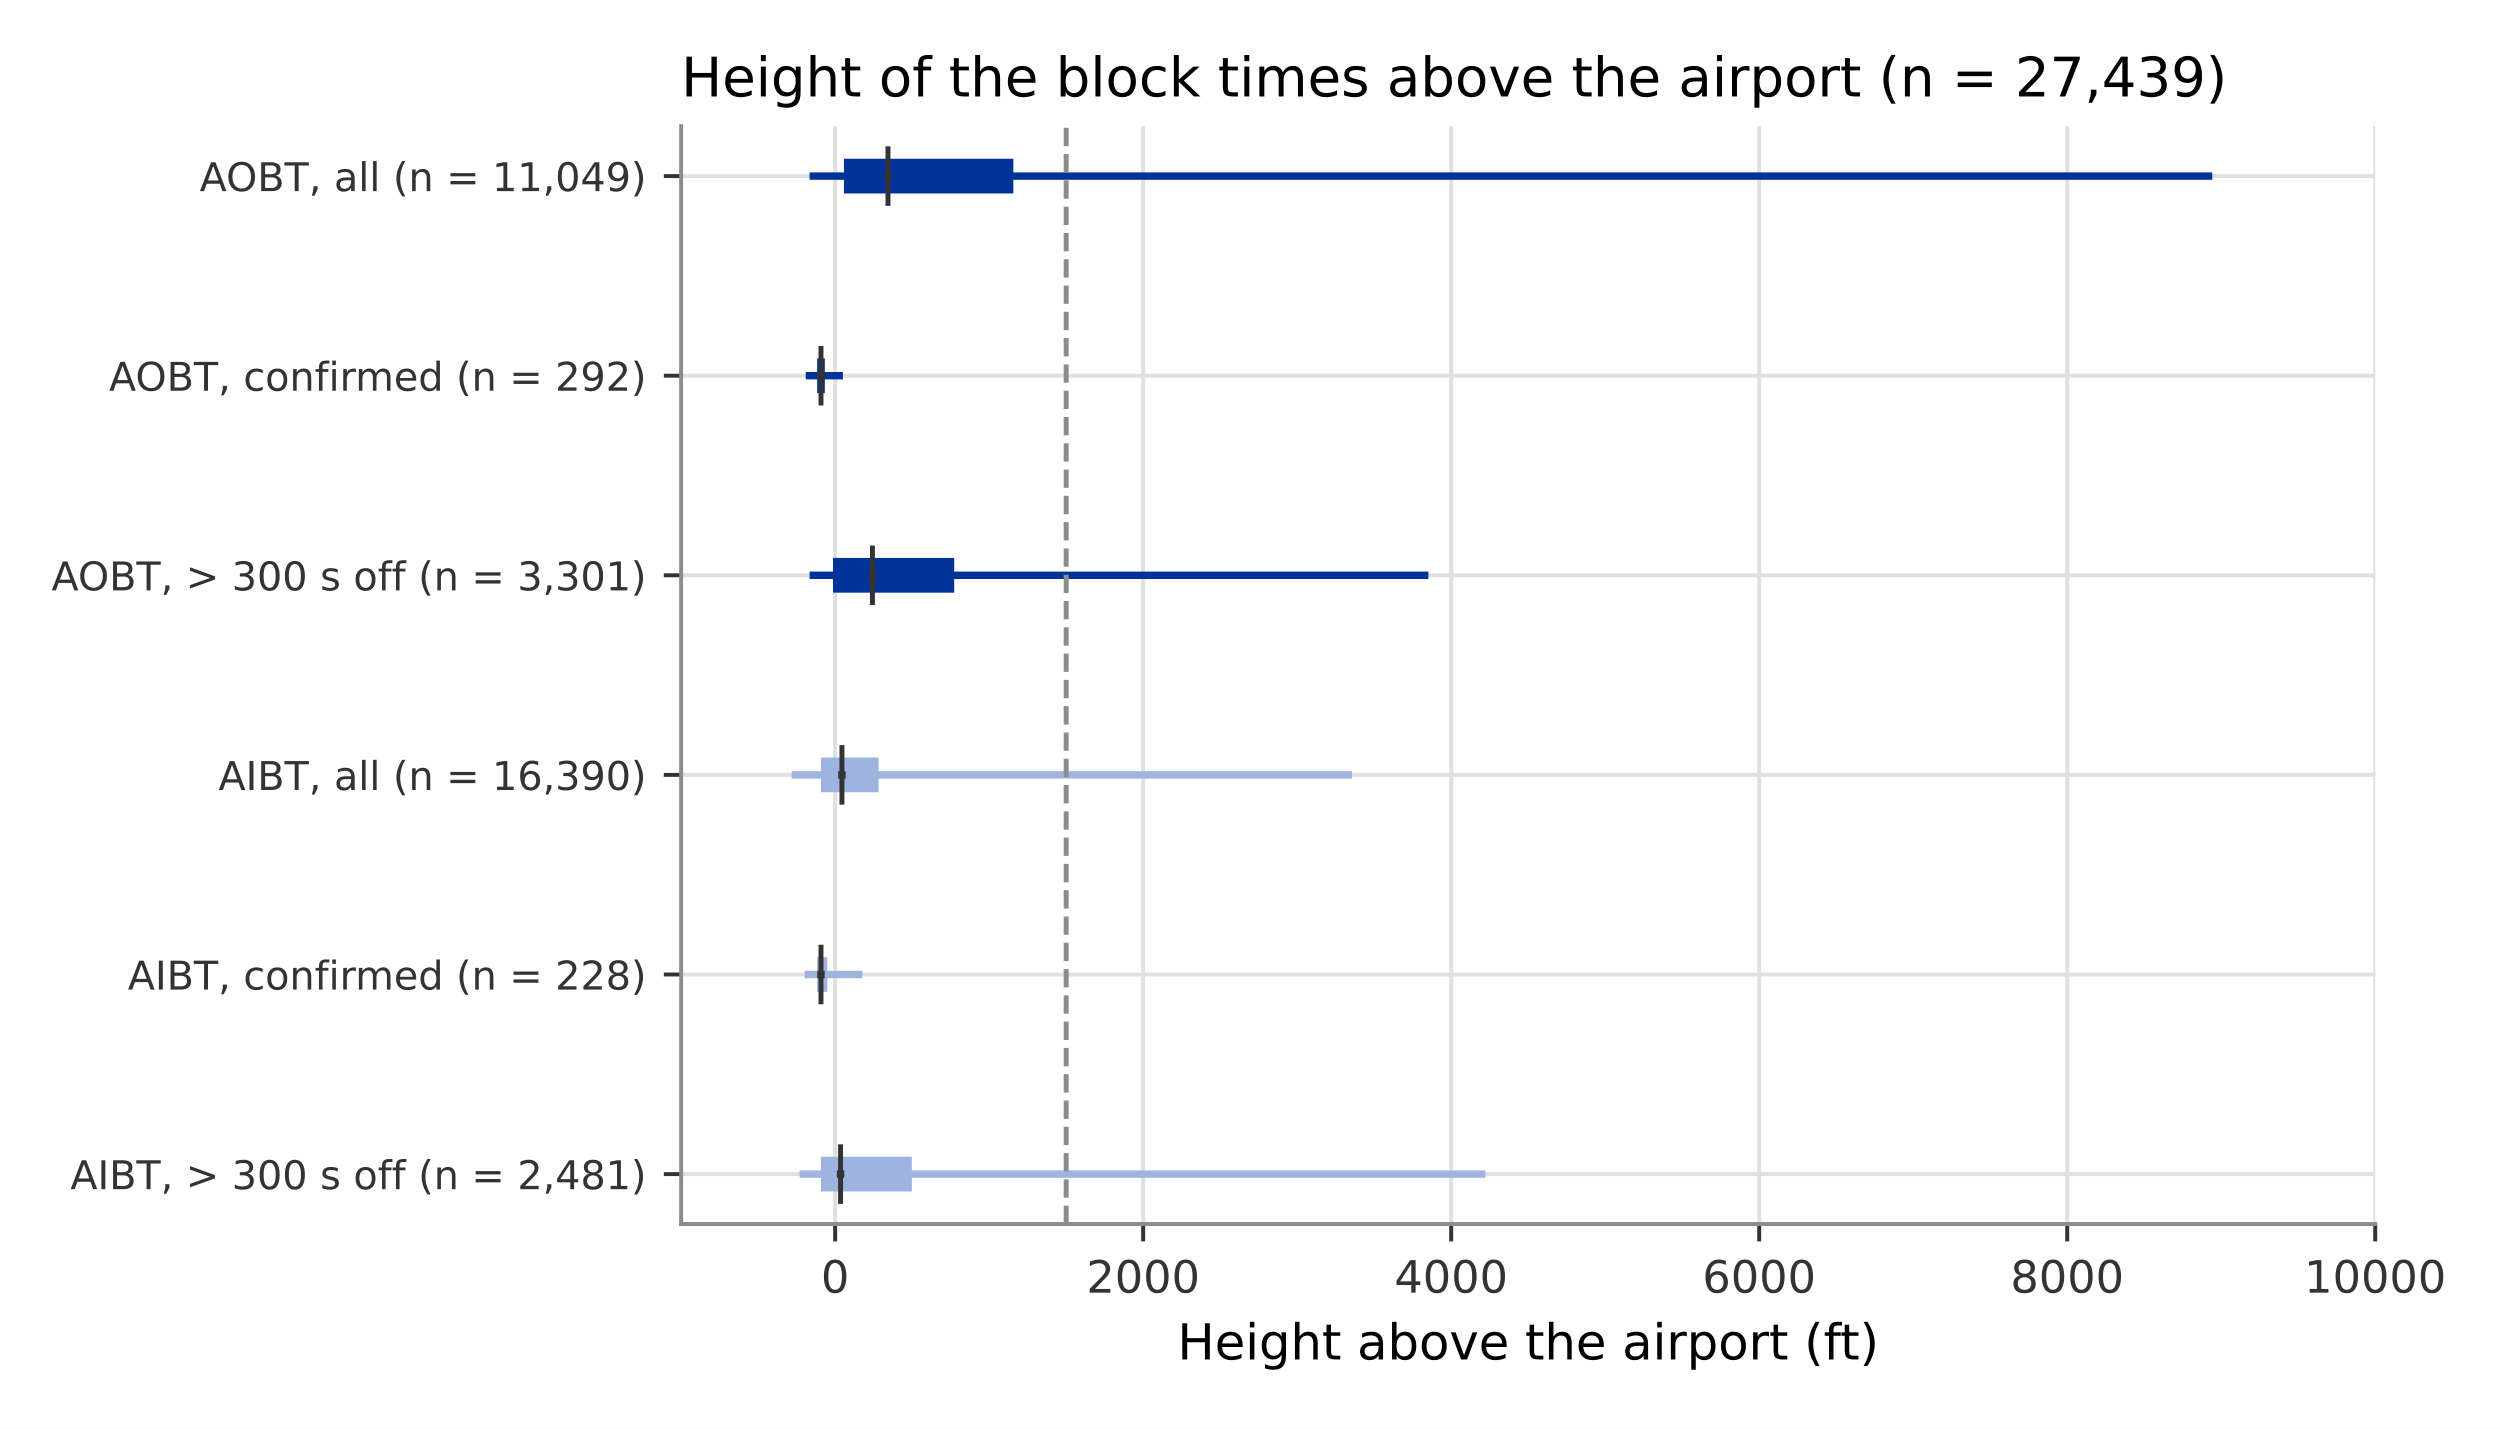
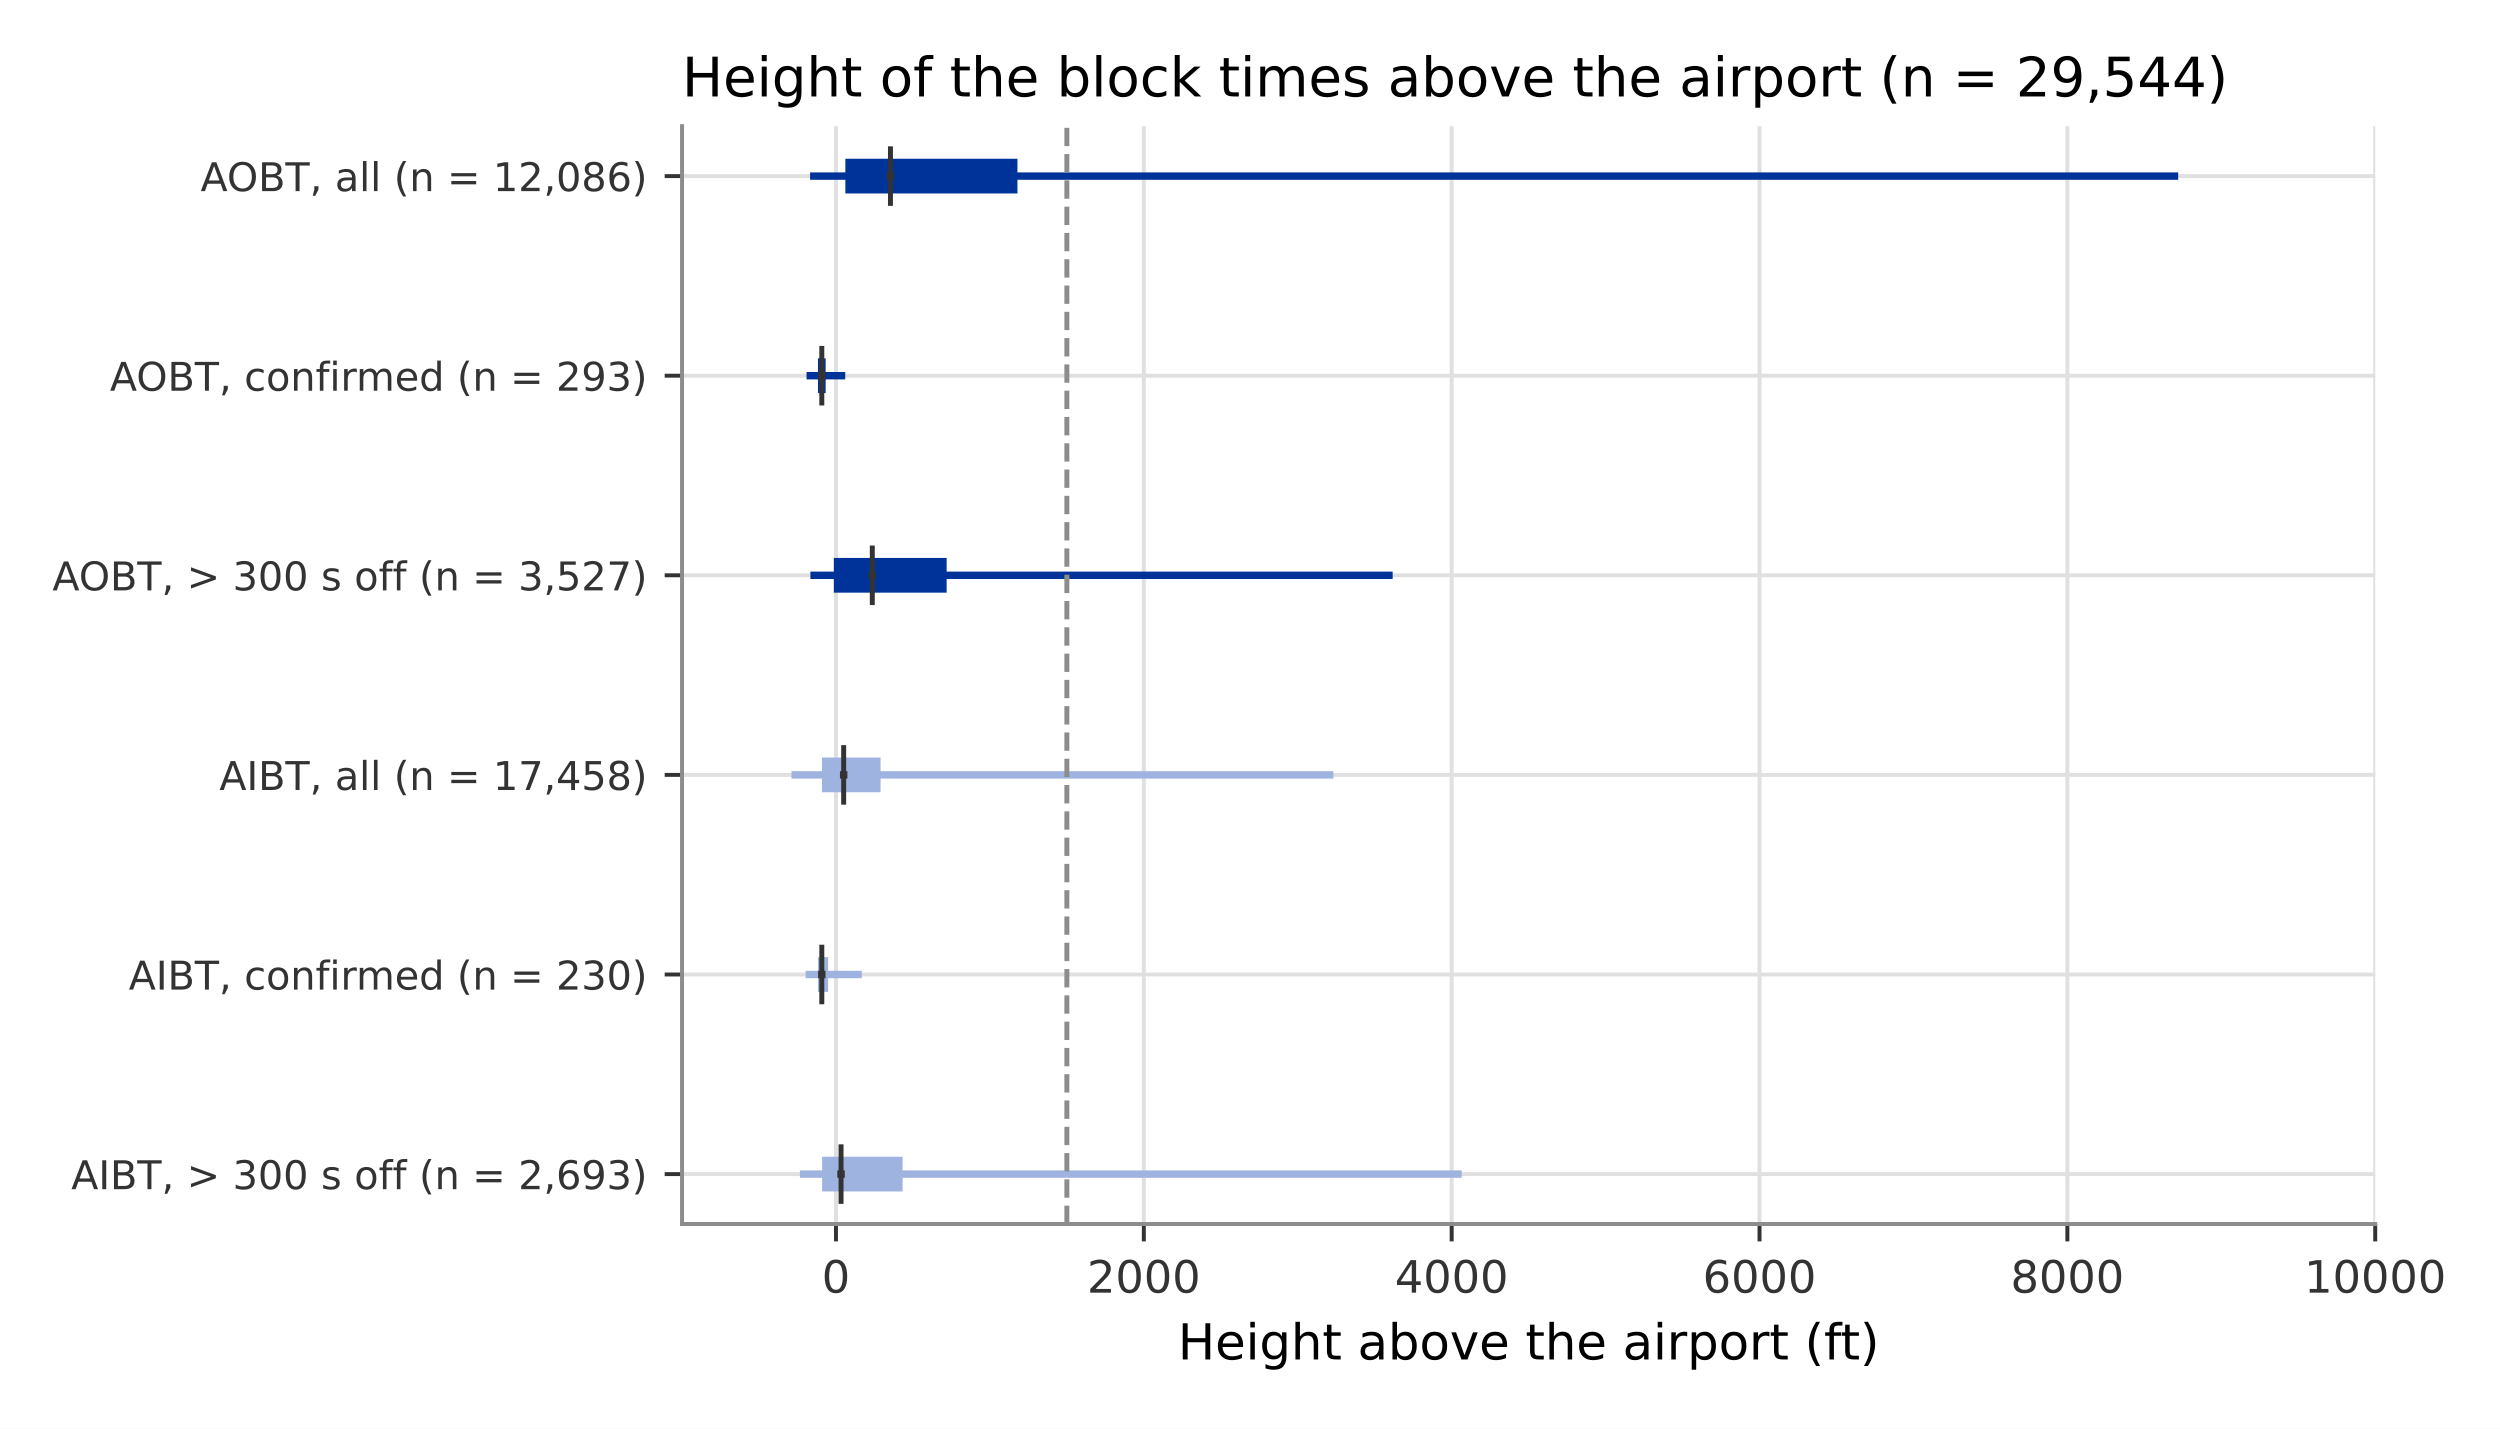
<svg xmlns="http://www.w3.org/2000/svg" xmlns:xlink="http://www.w3.org/1999/xlink" width="504pt" height="288pt" viewBox="0 0 504 288" version="1.1">
  <defs>
    <style type="text/css">*{stroke-linejoin: round; stroke-linecap: butt}</style>
  </defs>
  <g id="figure_1">
    <g id="patch_1">
      <path d="M 0 288  L 504 288  L 504 0  L 0 0  z " style="fill: #ffffff" />
    </g>
    <g id="axes_1">
      <g id="patch_2">
-         <path d="M 137.32 246.76  L 478.845 246.76  L 478.845 25.44  L 137.32 25.44  z " style="fill: #ffffff" />
+         <path d="M 137.5 246.76  L 478.845 246.76  L 478.845 25.44  L 137.5 25.44  z " style="fill: #ffffff" />
      </g>
      <g id="matplotlib.axis_1">
        <g id="xtick_1">
          <g id="line2d_1">
-             <path d="M 168.368 246.76  L 168.368 25.44  " clip-path="url(#p66a9da2ec1)" style="fill: none; stroke: #e0e0e0; stroke-width: 0.8; stroke-linecap: square" />
+             <path d="M 168.531 246.76  L 168.531 25.44  " clip-path="url(#p8faaa32656)" style="fill: none; stroke: #e0e0e0; stroke-width: 0.8; stroke-linecap: square" />
          </g>
          <g id="line2d_2">
            <defs>
              <path id="m88b462f51d" d="M 0 0  L 0 3.5  " style="stroke: #333333; stroke-width: 0.8" />
            </defs>
            <g>
-               <use xlink:href="#m88b462f51d" x="168.368" y="246.76" style="fill: #333333; stroke: #333333; stroke-width: 0.8" />
+               <use xlink:href="#m88b462f51d" x="168.531" y="246.76" style="fill: #333333; stroke: #333333; stroke-width: 0.8" />
            </g>
          </g>
          <g id="text_1">
-             <text style="font-size: 9px; font-family: 'DejaVu Sans', 'Bitstream Vera Sans', 'Computer Modern Sans Serif', 'Lucida Grande', 'Verdana', 'Geneva', 'Lucid', 'Arial', 'Helvetica', 'Avant Garde', sans-serif; text-anchor: middle; fill: #333333" x="168.368" y="260.599" transform="rotate(-0 168.3677 260.5986)">0</text>
+             <text style="font-size: 9px; font-family: 'DejaVu Sans', 'Bitstream Vera Sans', 'Computer Modern Sans Serif', 'Lucida Grande', 'Verdana', 'Geneva', 'Lucid', 'Arial', 'Helvetica', 'Avant Garde', sans-serif; text-anchor: middle; fill: #333333" x="168.531" y="260.599" transform="rotate(-0 168.5314 260.5986)">0</text>
          </g>
        </g>
        <g id="xtick_2">
          <g id="line2d_3">
-             <path d="M 230.463 246.76  L 230.463 25.44  " clip-path="url(#p66a9da2ec1)" style="fill: none; stroke: #e0e0e0; stroke-width: 0.8; stroke-linecap: square" />
+             <path d="M 230.594 246.76  L 230.594 25.44  " clip-path="url(#p8faaa32656)" style="fill: none; stroke: #e0e0e0; stroke-width: 0.8; stroke-linecap: square" />
          </g>
          <g id="line2d_4">
            <g>
-               <use xlink:href="#m88b462f51d" x="230.463" y="246.76" style="fill: #333333; stroke: #333333; stroke-width: 0.8" />
+               <use xlink:href="#m88b462f51d" x="230.594" y="246.76" style="fill: #333333; stroke: #333333; stroke-width: 0.8" />
            </g>
          </g>
          <g id="text_2">
-             <text style="font-size: 9px; font-family: 'DejaVu Sans', 'Bitstream Vera Sans', 'Computer Modern Sans Serif', 'Lucida Grande', 'Verdana', 'Geneva', 'Lucid', 'Arial', 'Helvetica', 'Avant Garde', sans-serif; text-anchor: middle; fill: #333333" x="230.463" y="260.599" transform="rotate(-0 230.4632 260.5986)">2000</text>
+             <text style="font-size: 9px; font-family: 'DejaVu Sans', 'Bitstream Vera Sans', 'Computer Modern Sans Serif', 'Lucida Grande', 'Verdana', 'Geneva', 'Lucid', 'Arial', 'Helvetica', 'Avant Garde', sans-serif; text-anchor: middle; fill: #333333" x="230.594" y="260.599" transform="rotate(-0 230.5941 260.5986)">2000</text>
          </g>
        </g>
        <g id="xtick_3">
          <g id="line2d_5">
-             <path d="M 292.559 246.76  L 292.559 25.44  " clip-path="url(#p66a9da2ec1)" style="fill: none; stroke: #e0e0e0; stroke-width: 0.8; stroke-linecap: square" />
+             <path d="M 292.657 246.76  L 292.657 25.44  " clip-path="url(#p8faaa32656)" style="fill: none; stroke: #e0e0e0; stroke-width: 0.8; stroke-linecap: square" />
          </g>
          <g id="line2d_6">
            <g>
-               <use xlink:href="#m88b462f51d" x="292.559" y="246.76" style="fill: #333333; stroke: #333333; stroke-width: 0.8" />
+               <use xlink:href="#m88b462f51d" x="292.657" y="246.76" style="fill: #333333; stroke: #333333; stroke-width: 0.8" />
            </g>
          </g>
          <g id="text_3">
-             <text style="font-size: 9px; font-family: 'DejaVu Sans', 'Bitstream Vera Sans', 'Computer Modern Sans Serif', 'Lucida Grande', 'Verdana', 'Geneva', 'Lucid', 'Arial', 'Helvetica', 'Avant Garde', sans-serif; text-anchor: middle; fill: #333333" x="292.559" y="260.599" transform="rotate(-0 292.5586 260.5986)">4000</text>
+             <text style="font-size: 9px; font-family: 'DejaVu Sans', 'Bitstream Vera Sans', 'Computer Modern Sans Serif', 'Lucida Grande', 'Verdana', 'Geneva', 'Lucid', 'Arial', 'Helvetica', 'Avant Garde', sans-serif; text-anchor: middle; fill: #333333" x="292.657" y="260.599" transform="rotate(-0 292.6568 260.5986)">4000</text>
          </g>
        </g>
        <g id="xtick_4">
          <g id="line2d_7">
-             <path d="M 354.654 246.76  L 354.654 25.44  " clip-path="url(#p66a9da2ec1)" style="fill: none; stroke: #e0e0e0; stroke-width: 0.8; stroke-linecap: square" />
+             <path d="M 354.72 246.76  L 354.72 25.44  " clip-path="url(#p8faaa32656)" style="fill: none; stroke: #e0e0e0; stroke-width: 0.8; stroke-linecap: square" />
          </g>
          <g id="line2d_8">
            <g>
-               <use xlink:href="#m88b462f51d" x="354.654" y="246.76" style="fill: #333333; stroke: #333333; stroke-width: 0.8" />
+               <use xlink:href="#m88b462f51d" x="354.72" y="246.76" style="fill: #333333; stroke: #333333; stroke-width: 0.8" />
            </g>
          </g>
          <g id="text_4">
-             <text style="font-size: 9px; font-family: 'DejaVu Sans', 'Bitstream Vera Sans', 'Computer Modern Sans Serif', 'Lucida Grande', 'Verdana', 'Geneva', 'Lucid', 'Arial', 'Helvetica', 'Avant Garde', sans-serif; text-anchor: middle; fill: #333333" x="354.654" y="260.599" transform="rotate(-0 354.6541 260.5986)">6000</text>
+             <text style="font-size: 9px; font-family: 'DejaVu Sans', 'Bitstream Vera Sans', 'Computer Modern Sans Serif', 'Lucida Grande', 'Verdana', 'Geneva', 'Lucid', 'Arial', 'Helvetica', 'Avant Garde', sans-serif; text-anchor: middle; fill: #333333" x="354.72" y="260.599" transform="rotate(-0 354.7195 260.5986)">6000</text>
          </g>
        </g>
        <g id="xtick_5">
          <g id="line2d_9">
-             <path d="M 416.75 246.76  L 416.75 25.44  " clip-path="url(#p66a9da2ec1)" style="fill: none; stroke: #e0e0e0; stroke-width: 0.8; stroke-linecap: square" />
+             <path d="M 416.782 246.76  L 416.782 25.44  " clip-path="url(#p8faaa32656)" style="fill: none; stroke: #e0e0e0; stroke-width: 0.8; stroke-linecap: square" />
          </g>
          <g id="line2d_10">
            <g>
-               <use xlink:href="#m88b462f51d" x="416.75" y="246.76" style="fill: #333333; stroke: #333333; stroke-width: 0.8" />
+               <use xlink:href="#m88b462f51d" x="416.782" y="246.76" style="fill: #333333; stroke: #333333; stroke-width: 0.8" />
            </g>
          </g>
          <g id="text_5">
-             <text style="font-size: 9px; font-family: 'DejaVu Sans', 'Bitstream Vera Sans', 'Computer Modern Sans Serif', 'Lucida Grande', 'Verdana', 'Geneva', 'Lucid', 'Arial', 'Helvetica', 'Avant Garde', sans-serif; text-anchor: middle; fill: #333333" x="416.75" y="260.599" transform="rotate(-0 416.7495 260.5986)">8000</text>
+             <text style="font-size: 9px; font-family: 'DejaVu Sans', 'Bitstream Vera Sans', 'Computer Modern Sans Serif', 'Lucida Grande', 'Verdana', 'Geneva', 'Lucid', 'Arial', 'Helvetica', 'Avant Garde', sans-serif; text-anchor: middle; fill: #333333" x="416.782" y="260.599" transform="rotate(-0 416.7823 260.5986)">8000</text>
          </g>
        </g>
        <g id="xtick_6">
          <g id="line2d_11">
-             <path d="M 478.845 246.76  L 478.845 25.44  " clip-path="url(#p66a9da2ec1)" style="fill: none; stroke: #e0e0e0; stroke-width: 0.8; stroke-linecap: square" />
+             <path d="M 478.845 246.76  L 478.845 25.44  " clip-path="url(#p8faaa32656)" style="fill: none; stroke: #e0e0e0; stroke-width: 0.8; stroke-linecap: square" />
          </g>
          <g id="line2d_12">
            <g>
              <use xlink:href="#m88b462f51d" x="478.845" y="246.76" style="fill: #333333; stroke: #333333; stroke-width: 0.8" />
            </g>
          </g>
          <g id="text_6">
            <text style="font-size: 9px; font-family: 'DejaVu Sans', 'Bitstream Vera Sans', 'Computer Modern Sans Serif', 'Lucida Grande', 'Verdana', 'Geneva', 'Lucid', 'Arial', 'Helvetica', 'Avant Garde', sans-serif; text-anchor: middle; fill: #333333" x="478.845" y="260.599" transform="rotate(-0 478.845 260.5986)">10000</text>
          </g>
        </g>
        <g id="text_7">
-           <text style="font-size: 10px; font-family: 'DejaVu Sans', 'Bitstream Vera Sans', 'Computer Modern Sans Serif', 'Lucida Grande', 'Verdana', 'Geneva', 'Lucid', 'Arial', 'Helvetica', 'Avant Garde', sans-serif; text-anchor: middle" x="308.082" y="274.069" transform="rotate(-0 308.0825 274.0688)">Height above the airport (ft)</text>
+           <text style="font-size: 10px; font-family: 'DejaVu Sans', 'Bitstream Vera Sans', 'Computer Modern Sans Serif', 'Lucida Grande', 'Verdana', 'Geneva', 'Lucid', 'Arial', 'Helvetica', 'Avant Garde', sans-serif; text-anchor: middle" x="308.173" y="274.069" transform="rotate(-0 308.1725 274.0688)">Height above the airport (ft)</text>
        </g>
      </g>
      <g id="matplotlib.axis_2">
        <g id="ytick_1">
          <g id="line2d_13">
-             <path d="M 137.32 35.5  L 478.845 35.5  " clip-path="url(#p66a9da2ec1)" style="fill: none; stroke: #e0e0e0; stroke-width: 0.8; stroke-linecap: square" />
+             <path d="M 137.5 35.5  L 478.845 35.5  " clip-path="url(#p8faaa32656)" style="fill: none; stroke: #e0e0e0; stroke-width: 0.8; stroke-linecap: square" />
          </g>
          <g id="line2d_14">
            <defs>
              <path id="mb67b32a44c" d="M 0 0  L -3.5 0  " style="stroke: #333333; stroke-width: 0.8" />
            </defs>
            <g>
-               <use xlink:href="#mb67b32a44c" x="137.32" y="35.5" style="fill: #333333; stroke: #333333; stroke-width: 0.8" />
+               <use xlink:href="#mb67b32a44c" x="137.5" y="35.5" style="fill: #333333; stroke: #333333; stroke-width: 0.8" />
            </g>
          </g>
          <g id="text_8">
-             <text style="font-size: 8px; font-family: 'DejaVu Sans', 'Bitstream Vera Sans', 'Computer Modern Sans Serif', 'Lucida Grande', 'Verdana', 'Geneva', 'Lucid', 'Arial', 'Helvetica', 'Avant Garde', sans-serif; text-anchor: end; fill: #333333" x="130.32" y="38.539" transform="rotate(-0 130.32 38.53937)">AOBT, all (n = 11,049)</text>
+             <text style="font-size: 8px; font-family: 'DejaVu Sans', 'Bitstream Vera Sans', 'Computer Modern Sans Serif', 'Lucida Grande', 'Verdana', 'Geneva', 'Lucid', 'Arial', 'Helvetica', 'Avant Garde', sans-serif; text-anchor: end; fill: #333333" x="130.5" y="38.539" transform="rotate(-0 130.5 38.53937)">AOBT, all (n = 12,086)</text>
          </g>
        </g>
        <g id="ytick_2">
          <g id="line2d_15">
-             <path d="M 137.32 75.74  L 478.845 75.74  " clip-path="url(#p66a9da2ec1)" style="fill: none; stroke: #e0e0e0; stroke-width: 0.8; stroke-linecap: square" />
+             <path d="M 137.5 75.74  L 478.845 75.74  " clip-path="url(#p8faaa32656)" style="fill: none; stroke: #e0e0e0; stroke-width: 0.8; stroke-linecap: square" />
          </g>
          <g id="line2d_16">
            <g>
-               <use xlink:href="#mb67b32a44c" x="137.32" y="75.74" style="fill: #333333; stroke: #333333; stroke-width: 0.8" />
+               <use xlink:href="#mb67b32a44c" x="137.5" y="75.74" style="fill: #333333; stroke: #333333; stroke-width: 0.8" />
            </g>
          </g>
          <g id="text_9">
-             <text style="font-size: 8px; font-family: 'DejaVu Sans', 'Bitstream Vera Sans', 'Computer Modern Sans Serif', 'Lucida Grande', 'Verdana', 'Geneva', 'Lucid', 'Arial', 'Helvetica', 'Avant Garde', sans-serif; text-anchor: end; fill: #333333" x="130.32" y="78.779" transform="rotate(-0 130.32 78.77938)">AOBT, confirmed (n = 292)</text>
+             <text style="font-size: 8px; font-family: 'DejaVu Sans', 'Bitstream Vera Sans', 'Computer Modern Sans Serif', 'Lucida Grande', 'Verdana', 'Geneva', 'Lucid', 'Arial', 'Helvetica', 'Avant Garde', sans-serif; text-anchor: end; fill: #333333" x="130.5" y="78.779" transform="rotate(-0 130.5 78.77938)">AOBT, confirmed (n = 293)</text>
          </g>
        </g>
        <g id="ytick_3">
          <g id="line2d_17">
-             <path d="M 137.32 115.98  L 478.845 115.98  " clip-path="url(#p66a9da2ec1)" style="fill: none; stroke: #e0e0e0; stroke-width: 0.8; stroke-linecap: square" />
+             <path d="M 137.5 115.98  L 478.845 115.98  " clip-path="url(#p8faaa32656)" style="fill: none; stroke: #e0e0e0; stroke-width: 0.8; stroke-linecap: square" />
          </g>
          <g id="line2d_18">
            <g>
-               <use xlink:href="#mb67b32a44c" x="137.32" y="115.98" style="fill: #333333; stroke: #333333; stroke-width: 0.8" />
+               <use xlink:href="#mb67b32a44c" x="137.5" y="115.98" style="fill: #333333; stroke: #333333; stroke-width: 0.8" />
            </g>
          </g>
          <g id="text_10">
-             <text style="font-size: 8px; font-family: 'DejaVu Sans', 'Bitstream Vera Sans', 'Computer Modern Sans Serif', 'Lucida Grande', 'Verdana', 'Geneva', 'Lucid', 'Arial', 'Helvetica', 'Avant Garde', sans-serif; text-anchor: end; fill: #333333" x="130.32" y="119.019" transform="rotate(-0 130.32 119.0194)">AOBT, &gt; 300 s off (n = 3,301)</text>
+             <text style="font-size: 8px; font-family: 'DejaVu Sans', 'Bitstream Vera Sans', 'Computer Modern Sans Serif', 'Lucida Grande', 'Verdana', 'Geneva', 'Lucid', 'Arial', 'Helvetica', 'Avant Garde', sans-serif; text-anchor: end; fill: #333333" x="130.5" y="119.019" transform="rotate(-0 130.5 119.0194)">AOBT, &gt; 300 s off (n = 3,527)</text>
          </g>
        </g>
        <g id="ytick_4">
          <g id="line2d_19">
-             <path d="M 137.32 156.22  L 478.845 156.22  " clip-path="url(#p66a9da2ec1)" style="fill: none; stroke: #e0e0e0; stroke-width: 0.8; stroke-linecap: square" />
+             <path d="M 137.5 156.22  L 478.845 156.22  " clip-path="url(#p8faaa32656)" style="fill: none; stroke: #e0e0e0; stroke-width: 0.8; stroke-linecap: square" />
          </g>
          <g id="line2d_20">
            <g>
-               <use xlink:href="#mb67b32a44c" x="137.32" y="156.22" style="fill: #333333; stroke: #333333; stroke-width: 0.8" />
+               <use xlink:href="#mb67b32a44c" x="137.5" y="156.22" style="fill: #333333; stroke: #333333; stroke-width: 0.8" />
            </g>
          </g>
          <g id="text_11">
-             <text style="font-size: 8px; font-family: 'DejaVu Sans', 'Bitstream Vera Sans', 'Computer Modern Sans Serif', 'Lucida Grande', 'Verdana', 'Geneva', 'Lucid', 'Arial', 'Helvetica', 'Avant Garde', sans-serif; text-anchor: end; fill: #333333" x="130.32" y="159.259" transform="rotate(-0 130.32 159.2594)">AIBT, all (n = 16,390)</text>
+             <text style="font-size: 8px; font-family: 'DejaVu Sans', 'Bitstream Vera Sans', 'Computer Modern Sans Serif', 'Lucida Grande', 'Verdana', 'Geneva', 'Lucid', 'Arial', 'Helvetica', 'Avant Garde', sans-serif; text-anchor: end; fill: #333333" x="130.5" y="159.259" transform="rotate(-0 130.5 159.2594)">AIBT, all (n = 17,458)</text>
          </g>
        </g>
        <g id="ytick_5">
          <g id="line2d_21">
-             <path d="M 137.32 196.46  L 478.845 196.46  " clip-path="url(#p66a9da2ec1)" style="fill: none; stroke: #e0e0e0; stroke-width: 0.8; stroke-linecap: square" />
+             <path d="M 137.5 196.46  L 478.845 196.46  " clip-path="url(#p8faaa32656)" style="fill: none; stroke: #e0e0e0; stroke-width: 0.8; stroke-linecap: square" />
          </g>
          <g id="line2d_22">
            <g>
-               <use xlink:href="#mb67b32a44c" x="137.32" y="196.46" style="fill: #333333; stroke: #333333; stroke-width: 0.8" />
+               <use xlink:href="#mb67b32a44c" x="137.5" y="196.46" style="fill: #333333; stroke: #333333; stroke-width: 0.8" />
            </g>
          </g>
          <g id="text_12">
-             <text style="font-size: 8px; font-family: 'DejaVu Sans', 'Bitstream Vera Sans', 'Computer Modern Sans Serif', 'Lucida Grande', 'Verdana', 'Geneva', 'Lucid', 'Arial', 'Helvetica', 'Avant Garde', sans-serif; text-anchor: end; fill: #333333" x="130.32" y="199.499" transform="rotate(-0 130.32 199.4994)">AIBT, confirmed (n = 228)</text>
+             <text style="font-size: 8px; font-family: 'DejaVu Sans', 'Bitstream Vera Sans', 'Computer Modern Sans Serif', 'Lucida Grande', 'Verdana', 'Geneva', 'Lucid', 'Arial', 'Helvetica', 'Avant Garde', sans-serif; text-anchor: end; fill: #333333" x="130.5" y="199.499" transform="rotate(-0 130.5 199.4994)">AIBT, confirmed (n = 230)</text>
          </g>
        </g>
        <g id="ytick_6">
          <g id="line2d_23">
-             <path d="M 137.32 236.7  L 478.845 236.7  " clip-path="url(#p66a9da2ec1)" style="fill: none; stroke: #e0e0e0; stroke-width: 0.8; stroke-linecap: square" />
+             <path d="M 137.5 236.7  L 478.845 236.7  " clip-path="url(#p8faaa32656)" style="fill: none; stroke: #e0e0e0; stroke-width: 0.8; stroke-linecap: square" />
          </g>
          <g id="line2d_24">
            <g>
-               <use xlink:href="#mb67b32a44c" x="137.32" y="236.7" style="fill: #333333; stroke: #333333; stroke-width: 0.8" />
+               <use xlink:href="#mb67b32a44c" x="137.5" y="236.7" style="fill: #333333; stroke: #333333; stroke-width: 0.8" />
            </g>
          </g>
          <g id="text_13">
-             <text style="font-size: 8px; font-family: 'DejaVu Sans', 'Bitstream Vera Sans', 'Computer Modern Sans Serif', 'Lucida Grande', 'Verdana', 'Geneva', 'Lucid', 'Arial', 'Helvetica', 'Avant Garde', sans-serif; text-anchor: end; fill: #333333" x="130.32" y="239.739" transform="rotate(-0 130.32 239.7394)">AIBT, &gt; 300 s off (n = 2,481)</text>
+             <text style="font-size: 8px; font-family: 'DejaVu Sans', 'Bitstream Vera Sans', 'Computer Modern Sans Serif', 'Lucida Grande', 'Verdana', 'Geneva', 'Lucid', 'Arial', 'Helvetica', 'Avant Garde', sans-serif; text-anchor: end; fill: #333333" x="130.5" y="239.739" transform="rotate(-0 130.5 239.7394)">AIBT, &gt; 300 s off (n = 2,693)</text>
          </g>
        </g>
      </g>
      <g id="line2d_25">
-         <path d="M 163.959 35.5  L 445.239 35.5  " clip-path="url(#p66a9da2ec1)" style="fill: none; stroke: #003399; stroke-width: 1.5; stroke-linecap: square" />
+         <path d="M 164.063 35.5  L 438.374 35.5  " clip-path="url(#p8faaa32656)" style="fill: none; stroke: #003399; stroke-width: 1.5; stroke-linecap: square" />
      </g>
      <g id="line2d_26">
-         <path d="M 170.137 35.5  L 204.29 35.5  " clip-path="url(#p66a9da2ec1)" style="fill: none; stroke: #003399; stroke-width: 7" />
+         <path d="M 170.424 35.5  L 205.117 35.5  " clip-path="url(#p8faaa32656)" style="fill: none; stroke: #003399; stroke-width: 7" />
      </g>
      <g id="line2d_27">
-         <path d="M 179.017 35.5  " clip-path="url(#p66a9da2ec1)" style="fill: none; stroke: #333333; stroke-width: 1.5; stroke-linecap: square" />
+         <path d="M 179.516 35.5  " clip-path="url(#p8faaa32656)" style="fill: none; stroke: #333333; stroke-width: 1.5; stroke-linecap: square" />
        <defs>
          <path id="m4f2e2544ae" d="M 0 6  L 0 -6  " style="stroke: #333333" />
        </defs>
-         <g clip-path="url(#p66a9da2ec1)">
-           <use xlink:href="#m4f2e2544ae" x="179.017" y="35.5" style="fill: #333333; stroke: #333333" />
+         <g clip-path="url(#p8faaa32656)">
+           <use xlink:href="#m4f2e2544ae" x="179.516" y="35.5" style="fill: #333333; stroke: #333333" />
        </g>
      </g>
      <g id="line2d_28">
-         <path d="M 163.183 75.74  L 169.175 75.74  " clip-path="url(#p66a9da2ec1)" style="fill: none; stroke: #003399; stroke-width: 1.5; stroke-linecap: square" />
+         <path d="M 163.349 75.74  L 169.648 75.74  " clip-path="url(#p8faaa32656)" style="fill: none; stroke: #003399; stroke-width: 1.5; stroke-linecap: square" />
      </g>
      <g id="line2d_29">
-         <path d="M 164.735 75.74  L 166.288 75.74  " clip-path="url(#p66a9da2ec1)" style="fill: none; stroke: #003399; stroke-width: 7" />
+         <path d="M 164.901 75.74  L 166.452 75.74  " clip-path="url(#p8faaa32656)" style="fill: none; stroke: #003399; stroke-width: 7" />
      </g>
      <g id="line2d_30">
-         <path d="M 165.511 75.74  " clip-path="url(#p66a9da2ec1)" style="fill: none; stroke: #333333; stroke-width: 1.5; stroke-linecap: square" />
-         <g clip-path="url(#p66a9da2ec1)">
-           <use xlink:href="#m4f2e2544ae" x="165.511" y="75.74" style="fill: #333333; stroke: #333333" />
+         <path d="M 165.676 75.74  " clip-path="url(#p8faaa32656)" style="fill: none; stroke: #333333; stroke-width: 1.5; stroke-linecap: square" />
+         <g clip-path="url(#p8faaa32656)">
+           <use xlink:href="#m4f2e2544ae" x="165.676" y="75.74" style="fill: #333333; stroke: #333333" />
        </g>
      </g>
      <g id="line2d_31">
-         <path d="M 163.959 115.98  L 287.218 115.98  " clip-path="url(#p66a9da2ec1)" style="fill: none; stroke: #003399; stroke-width: 1.5; stroke-linecap: square" />
+         <path d="M 164.125 115.98  L 280.012 115.98  " clip-path="url(#p8faaa32656)" style="fill: none; stroke: #003399; stroke-width: 1.5; stroke-linecap: square" />
      </g>
      <g id="line2d_32">
-         <path d="M 167.933 115.98  L 192.368 115.98  " clip-path="url(#p66a9da2ec1)" style="fill: none; stroke: #003399; stroke-width: 7" />
+         <path d="M 168.097 115.98  L 190.843 115.98  " clip-path="url(#p8faaa32656)" style="fill: none; stroke: #003399; stroke-width: 7" />
      </g>
      <g id="line2d_33">
-         <path d="M 175.881 115.98  " clip-path="url(#p66a9da2ec1)" style="fill: none; stroke: #333333; stroke-width: 1.5; stroke-linecap: square" />
-         <g clip-path="url(#p66a9da2ec1)">
-           <use xlink:href="#m4f2e2544ae" x="175.881" y="115.98" style="fill: #333333; stroke: #333333" />
+         <path d="M 175.855 115.98  " clip-path="url(#p8faaa32656)" style="fill: none; stroke: #333333; stroke-width: 1.5; stroke-linecap: square" />
+         <g clip-path="url(#p8faaa32656)">
+           <use xlink:href="#m4f2e2544ae" x="175.855" y="115.98" style="fill: #333333; stroke: #333333" />
        </g>
      </g>
      <g id="line2d_34">
-         <path d="M 160.357 156.22  L 271.806 156.22  " clip-path="url(#p66a9da2ec1)" style="fill: none; stroke: #9fb3e0; stroke-width: 1.5; stroke-linecap: square" />
+         <path d="M 160.308 156.22  L 268.055 156.22  " clip-path="url(#p8faaa32656)" style="fill: none; stroke: #9fb3e0; stroke-width: 1.5; stroke-linecap: square" />
      </g>
      <g id="line2d_35">
-         <path d="M 165.511 156.22  L 177.123 156.22  " clip-path="url(#p66a9da2ec1)" style="fill: none; stroke: #9fb3e0; stroke-width: 7" />
+         <path d="M 165.708 156.22  L 177.524 156.22  " clip-path="url(#p8faaa32656)" style="fill: none; stroke: #9fb3e0; stroke-width: 7" />
      </g>
      <g id="line2d_36">
-         <path d="M 169.734 156.22  " clip-path="url(#p66a9da2ec1)" style="fill: none; stroke: #333333; stroke-width: 1.5; stroke-linecap: square" />
-         <g clip-path="url(#p66a9da2ec1)">
-           <use xlink:href="#m4f2e2544ae" x="169.734" y="156.22" style="fill: #333333; stroke: #333333" />
+         <path d="M 170.083 156.22  " clip-path="url(#p8faaa32656)" style="fill: none; stroke: #333333; stroke-width: 1.5; stroke-linecap: square" />
+         <g clip-path="url(#p8faaa32656)">
+           <use xlink:href="#m4f2e2544ae" x="170.083" y="156.22" style="fill: #333333; stroke: #333333" />
        </g>
      </g>
      <g id="line2d_37">
-         <path d="M 162.959 196.46  L 173.096 196.46  " clip-path="url(#p66a9da2ec1)" style="fill: none; stroke: #9fb3e0; stroke-width: 1.5; stroke-linecap: square" />
+         <path d="M 163.151 196.46  L 172.994 196.46  " clip-path="url(#p8faaa32656)" style="fill: none; stroke: #9fb3e0; stroke-width: 1.5; stroke-linecap: square" />
      </g>
      <g id="line2d_38">
-         <path d="M 164.735 196.46  L 166.784 196.46  " clip-path="url(#p66a9da2ec1)" style="fill: none; stroke: #9fb3e0; stroke-width: 7" />
+         <path d="M 164.901 196.46  L 166.949 196.46  " clip-path="url(#p8faaa32656)" style="fill: none; stroke: #9fb3e0; stroke-width: 7" />
      </g>
      <g id="line2d_39">
-         <path d="M 165.511 196.46  " clip-path="url(#p66a9da2ec1)" style="fill: none; stroke: #333333; stroke-width: 1.5; stroke-linecap: square" />
-         <g clip-path="url(#p66a9da2ec1)">
-           <use xlink:href="#m4f2e2544ae" x="165.511" y="196.46" style="fill: #333333; stroke: #333333" />
+         <path d="M 165.676 196.46  " clip-path="url(#p8faaa32656)" style="fill: none; stroke: #333333; stroke-width: 1.5; stroke-linecap: square" />
+         <g clip-path="url(#p8faaa32656)">
+           <use xlink:href="#m4f2e2544ae" x="165.676" y="196.46" style="fill: #333333; stroke: #333333" />
        </g>
      </g>
      <g id="line2d_40">
-         <path d="M 161.941 236.7  L 298.706 236.7  " clip-path="url(#p66a9da2ec1)" style="fill: none; stroke: #9fb3e0; stroke-width: 1.5; stroke-linecap: square" />
+         <path d="M 162.015 236.7  L 293.923 236.7  " clip-path="url(#p8faaa32656)" style="fill: none; stroke: #9fb3e0; stroke-width: 1.5; stroke-linecap: square" />
      </g>
      <g id="line2d_41">
-         <path d="M 165.511 236.7  L 183.829 236.7  " clip-path="url(#p66a9da2ec1)" style="fill: none; stroke: #9fb3e0; stroke-width: 7" />
+         <path d="M 165.739 236.7  L 181.968 236.7  " clip-path="url(#p8faaa32656)" style="fill: none; stroke: #9fb3e0; stroke-width: 7" />
      </g>
      <g id="line2d_42">
-         <path d="M 169.454 236.7  " clip-path="url(#p66a9da2ec1)" style="fill: none; stroke: #333333; stroke-width: 1.5; stroke-linecap: square" />
-         <g clip-path="url(#p66a9da2ec1)">
-           <use xlink:href="#m4f2e2544ae" x="169.454" y="236.7" style="fill: #333333; stroke: #333333" />
+         <path d="M 169.555 236.7  " clip-path="url(#p8faaa32656)" style="fill: none; stroke: #333333; stroke-width: 1.5; stroke-linecap: square" />
+         <g clip-path="url(#p8faaa32656)">
+           <use xlink:href="#m4f2e2544ae" x="169.555" y="236.7" style="fill: #333333; stroke: #333333" />
        </g>
      </g>
      <g id="line2d_43">
-         <path d="M 214.939 246.76  L 214.939 25.44  " clip-path="url(#p66a9da2ec1)" style="fill: none; stroke-dasharray: 3.7,1.6; stroke-dashoffset: 0; stroke: #8c8c8c" />
+         <path d="M 215.078 246.76  L 215.078 25.44  " clip-path="url(#p8faaa32656)" style="fill: none; stroke-dasharray: 3.7,1.6; stroke-dashoffset: 0; stroke: #8c8c8c" />
      </g>
      <g id="patch_3">
-         <path d="M 137.32 246.76  L 137.32 25.44  " style="fill: none; stroke: #8c8c8c; stroke-width: 0.8; stroke-linejoin: miter; stroke-linecap: square" />
+         <path d="M 137.5 246.76  L 137.5 25.44  " style="fill: none; stroke: #8c8c8c; stroke-width: 0.8; stroke-linejoin: miter; stroke-linecap: square" />
      </g>
      <g id="patch_4">
-         <path d="M 137.32 246.76  L 478.845 246.76  " style="fill: none; stroke: #8c8c8c; stroke-width: 0.8; stroke-linejoin: miter; stroke-linecap: square" />
+         <path d="M 137.5 246.76  L 478.845 246.76  " style="fill: none; stroke: #8c8c8c; stroke-width: 0.8; stroke-linejoin: miter; stroke-linecap: square" />
      </g>
      <g id="text_14">
-         <text style="font-size: 11px; font-family: 'DejaVu Sans', 'Bitstream Vera Sans', 'Computer Modern Sans Serif', 'Lucida Grande', 'Verdana', 'Geneva', 'Lucid', 'Arial', 'Helvetica', 'Avant Garde', sans-serif; text-anchor: start" x="137.32" y="19.44" transform="rotate(-0 137.32 19.44)">Height of the block times above the airport (n = 27,439)</text>
+         <text style="font-size: 11px; font-family: 'DejaVu Sans', 'Bitstream Vera Sans', 'Computer Modern Sans Serif', 'Lucida Grande', 'Verdana', 'Geneva', 'Lucid', 'Arial', 'Helvetica', 'Avant Garde', sans-serif; text-anchor: start" x="137.5" y="19.44" transform="rotate(-0 137.5 19.44)">Height of the block times above the airport (n = 29,544)</text>
      </g>
    </g>
  </g>
  <defs>
-     <clipPath id="p66a9da2ec1">
-       <rect x="137.32" y="25.44" width="341.525" height="221.32" />
+     <clipPath id="p8faaa32656">
+       <rect x="137.5" y="25.44" width="341.345" height="221.32" />
    </clipPath>
  </defs>
</svg>
